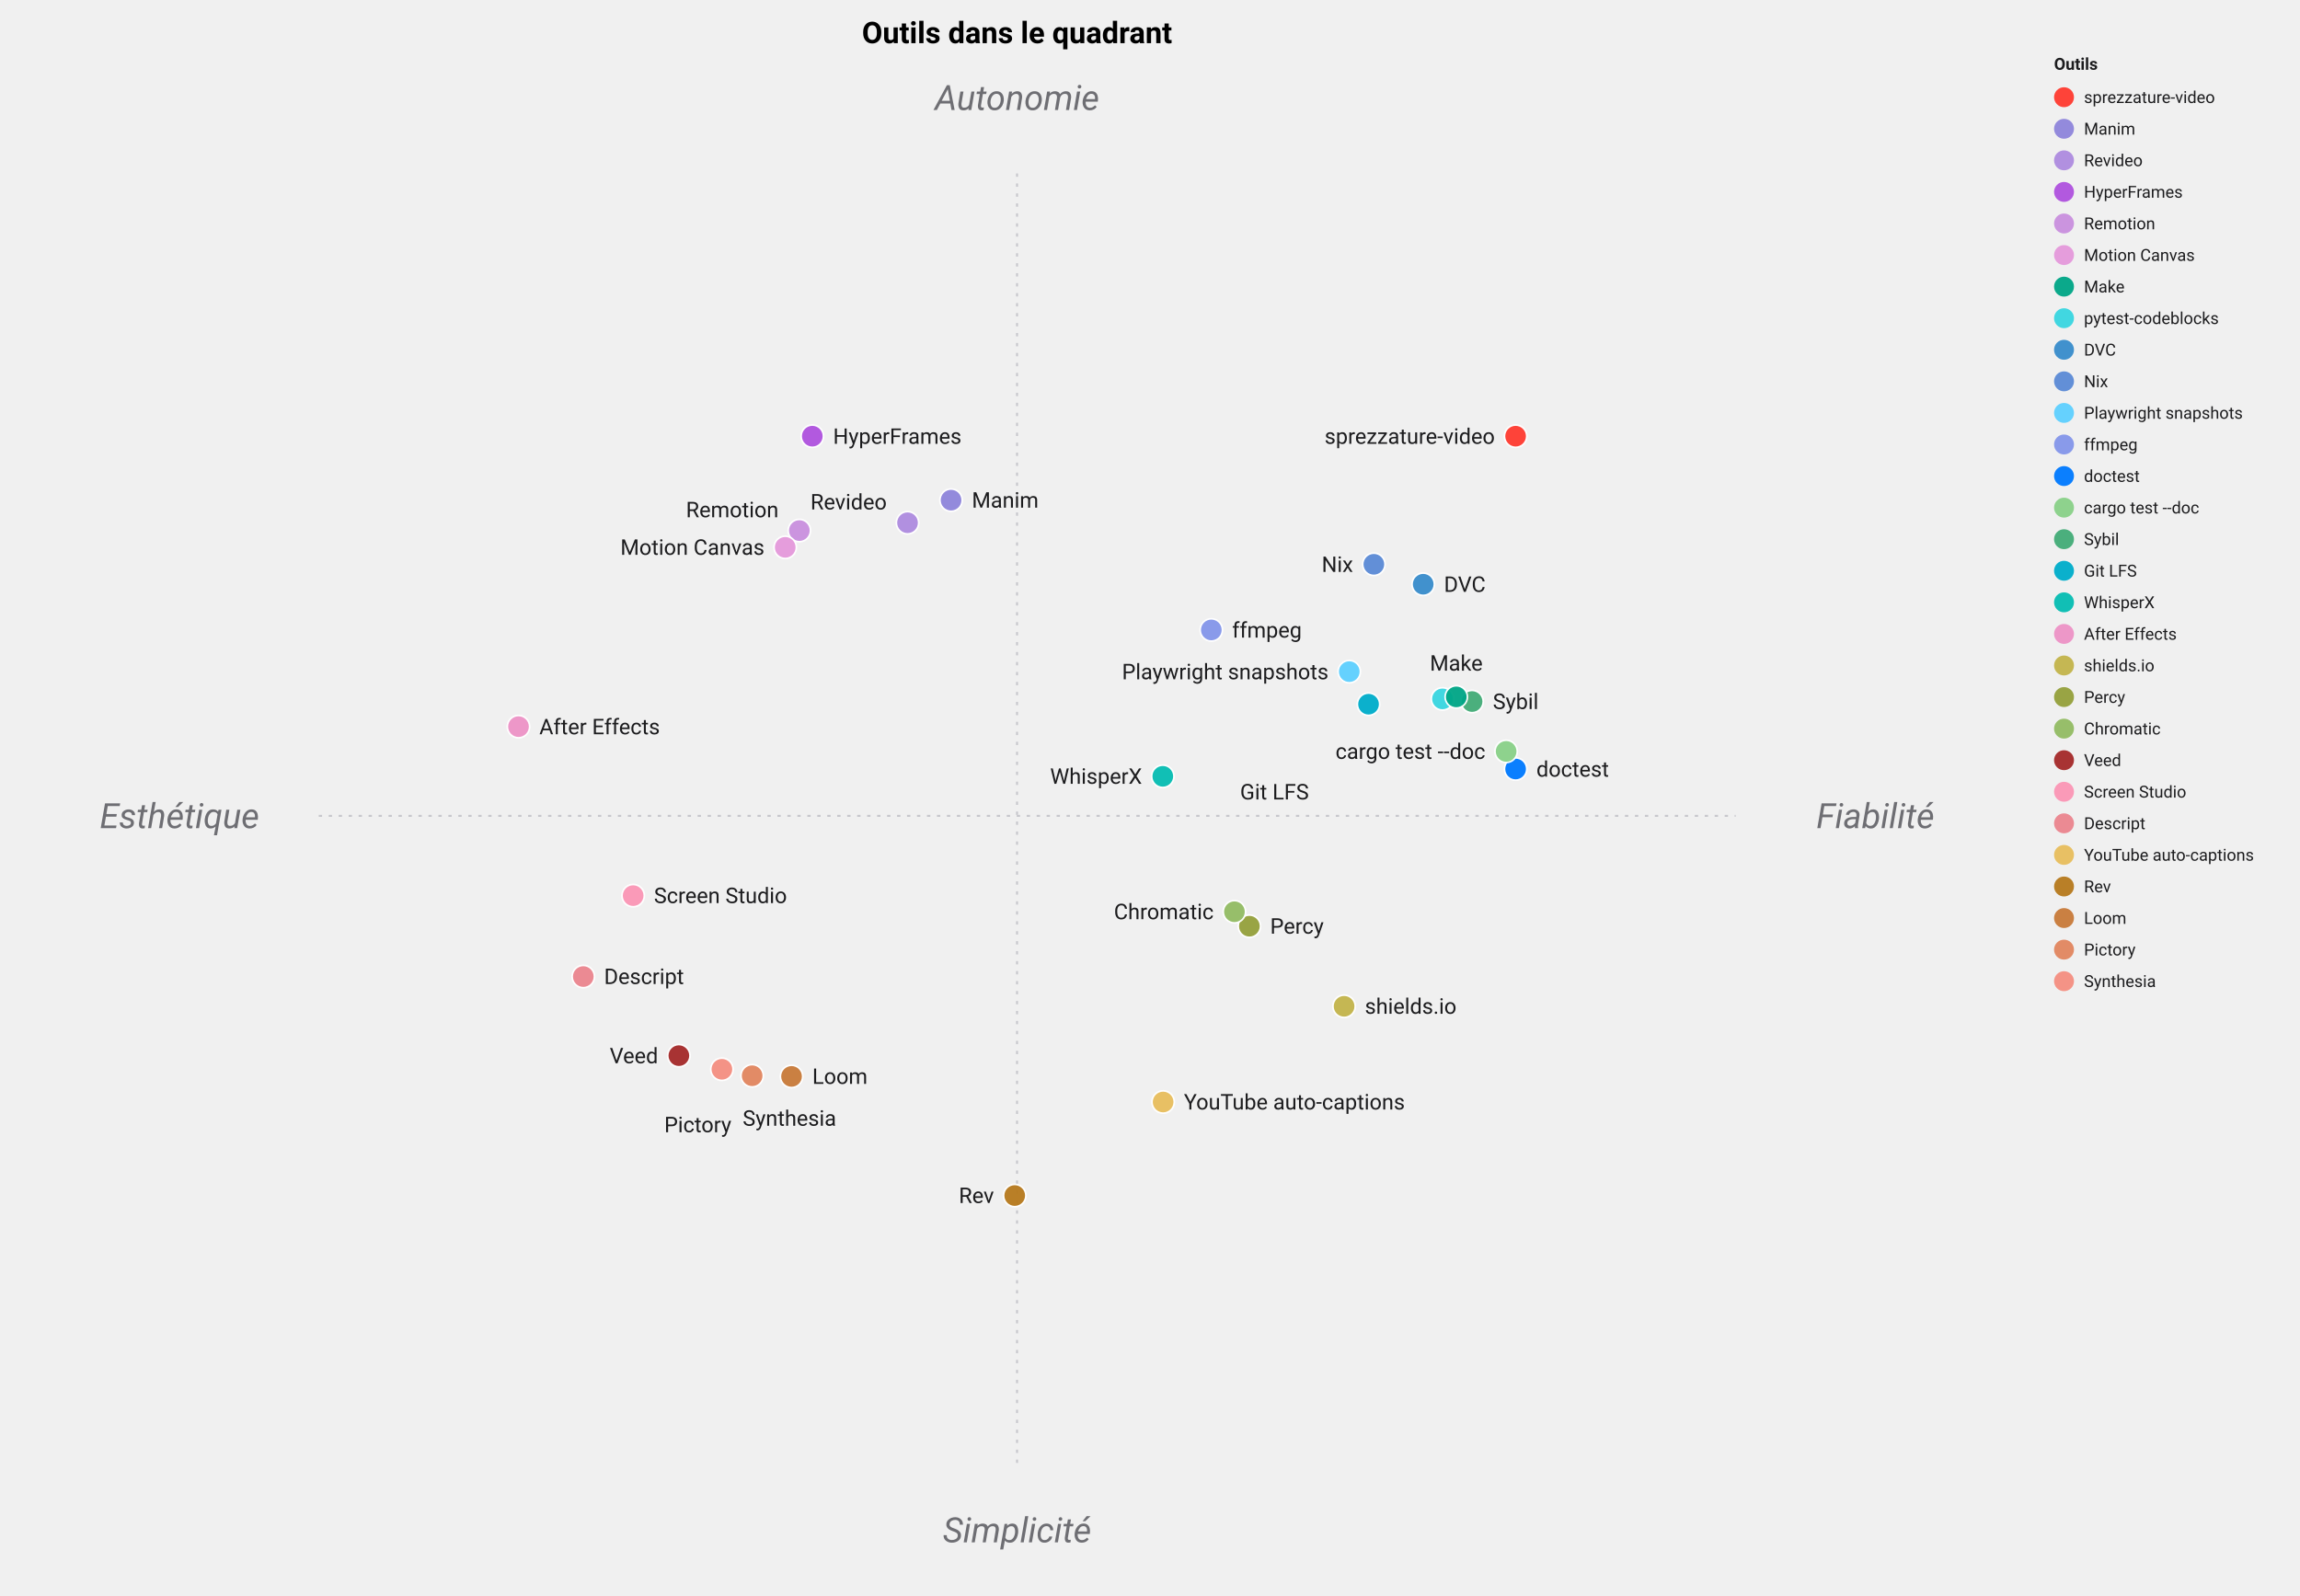
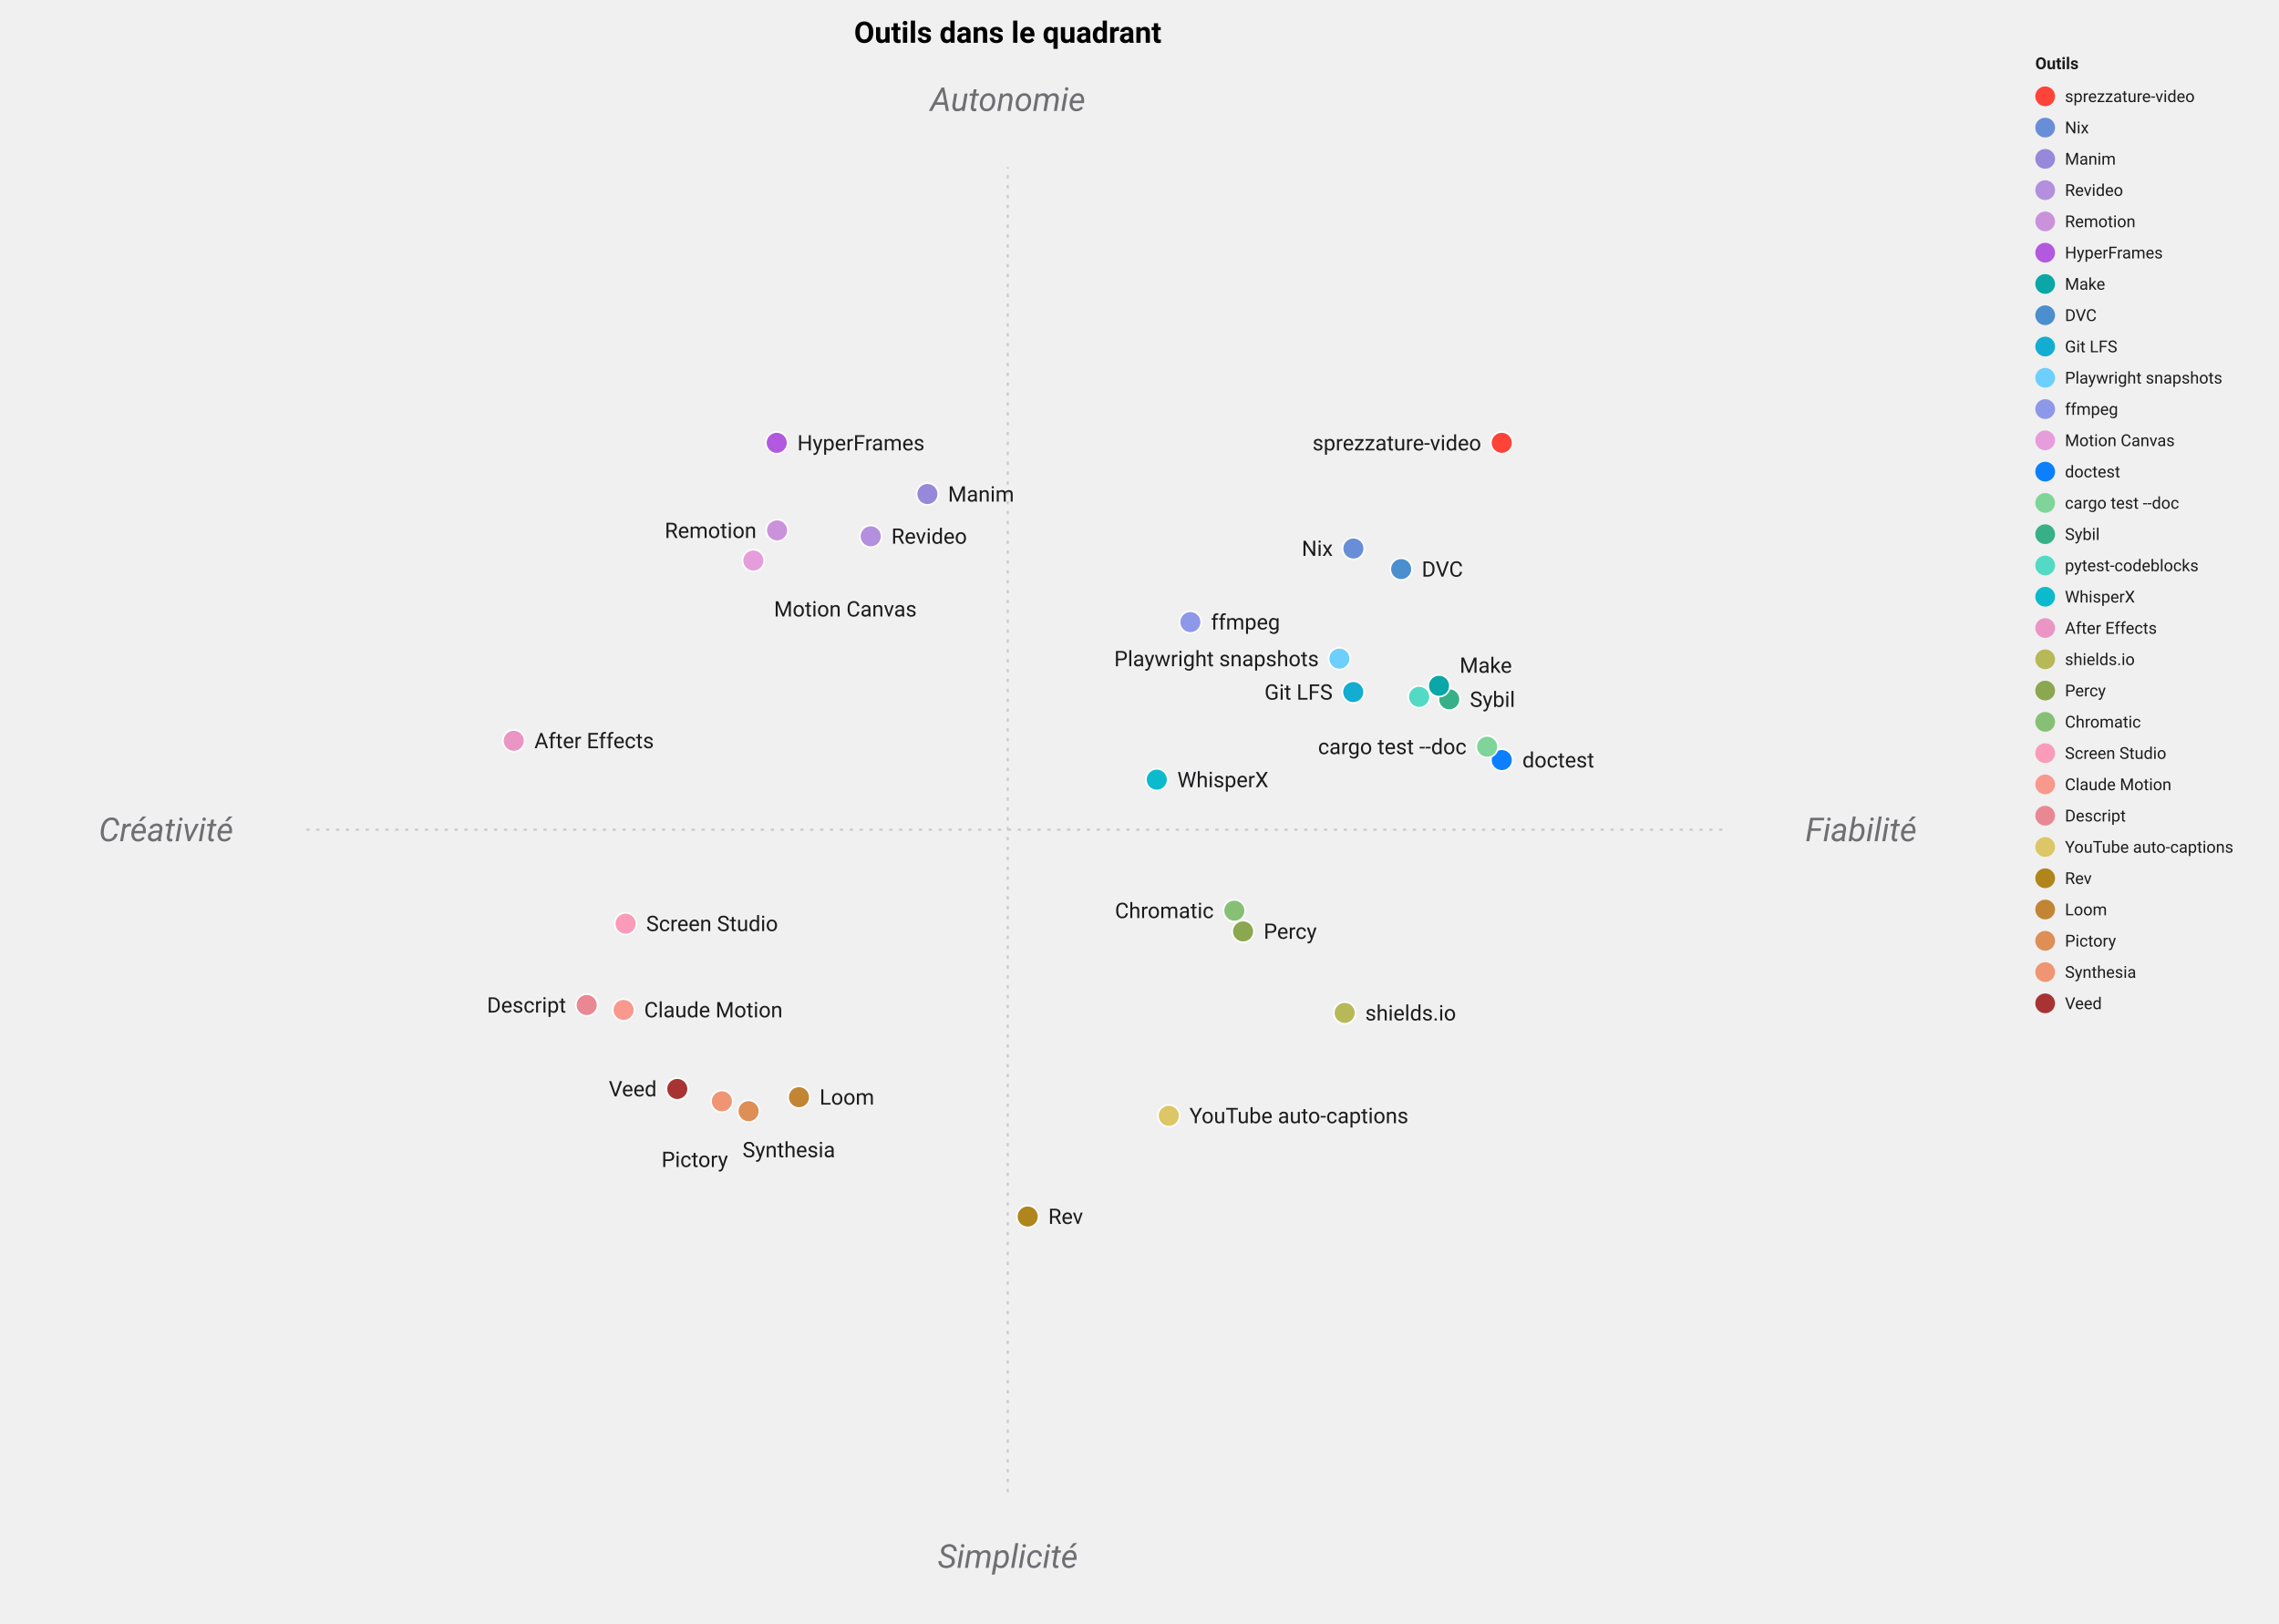
- <svg xmlns="http://www.w3.org/2000/svg" width="1384" height="960" viewBox="0 0 1384 960" role="img" aria-labelledby="sp-title sp-desc" font-family="Roboto, -apple-system, Helvetica, Arial, sans-serif">
+ <svg xmlns="http://www.w3.org/2000/svg" width="1384" height="986" viewBox="0 0 1384 986" role="img" aria-labelledby="sp-title sp-desc" font-family="Roboto, -apple-system, Helvetica, Arial, sans-serif">
  <style>.sp-dot{cursor:pointer}.sp-dot:hover circle,.sp-dot:focus circle{stroke-width:2.4}.sp-dot:hover,.sp-dot:focus{filter:brightness(1.08);outline:none}</style>
-   <line x1="191.8" y1="491.0" x2="1044.4" y2="491.0" stroke="#C7C7CC" stroke-width="1.2" stroke-dasharray="2,4" />
-   <line x1="612.0" y1="880.4" x2="612.0" y2="101.6" stroke="#C7C7CC" stroke-width="1.2" stroke-dasharray="2,4" />
-   <text data-pole="right" x="1164.0" y="498.4" font-size="21" font-style="italic" fill="#6E6E73" text-anchor="end">Fiabilité</text>
-   <text data-pole="left" x="60.0" y="498.4" font-size="21" font-style="italic" fill="#6E6E73" text-anchor="start">Esthétique</text>
-   <text data-pole="top" x="612.0" y="66.2" font-size="21" font-style="italic" fill="#6E6E73" text-anchor="middle">Autonomie</text>
-   <text data-pole="bottom" x="612.0" y="928.2" font-size="21" font-style="italic" fill="#6E6E73" text-anchor="middle">Simplicité</text>
+   <line x1="186.0" y1="504.0" x2="1049.6" y2="504.0" stroke="#C7C7CC" stroke-width="1.2" stroke-dasharray="2,4" />
+   <line x1="612.0" y1="906.4" x2="612.0" y2="101.6" stroke="#C7C7CC" stroke-width="1.2" stroke-dasharray="2,4" />
+   <text data-pole="right" x="1164.0" y="511.0" font-size="20" font-style="italic" fill="#6E6E73" text-anchor="end">Fiabilité</text>
+   <text data-pole="left" x="60.0" y="511.0" font-size="20" font-style="italic" fill="#6E6E73" text-anchor="start">Créativité</text>
+   <text data-pole="top" x="612.0" y="67.4" font-size="20" font-style="italic" fill="#6E6E73" text-anchor="middle">Autonomie</text>
+   <text data-pole="bottom" x="612.0" y="952.4" font-size="20" font-style="italic" fill="#6E6E73" text-anchor="middle">Simplicité</text>
  <g class="sp-dot" tabindex="0" role="img" aria-label="Outils: sprezzature-video Produit un film fini: 2 Étendue de l'animation: 1 Qualité visuelle du résultat: 2 Vérifie les revendications déclarées contre le code: 5 Attrape la dérive non déclarée: 5 Sous-titres fidèles au script: 5 Refabricable depuis un clone propre: 5 Déterminisme du résultat: 3 Local et hors ligne: 5 Gratuit ou ouvert: 5 Utilisable en intégration continue: 5 Tourne sans intervention humaine: 5 Installation légère: 3 Maturité et écosystème: 1">
-     <circle cx="912.0" cy="262.5" r="6.72" fill="#FF3B30" stroke="white" stroke-width="1" opacity="0.95" />
+     <circle cx="912.0" cy="269.0" r="6.60" fill="#FF3B30" stroke="white" stroke-width="1" opacity="0.95" />
  </g>
-   <text x="899.5" y="267.1" font-size="13" fill="#1C1C1E" text-anchor="end">sprezzature-video</text>
+   <text x="899.5" y="273.6" font-size="13" fill="#1C1C1E" text-anchor="end">sprezzature-video</text>
  <g class="sp-dot" tabindex="0" role="img" aria-label="Outils: Remotion Produit un film fini: 5 Étendue de l'animation: 5 Qualité visuelle du résultat: 5 Vérifie les revendications déclarées contre le code: 1 Attrape la dérive non déclarée: 1 Sous-titres fidèles au script: 2 Refabricable depuis un clone propre: 3 Déterminisme du résultat: 5 Local et hors ligne: 4 Gratuit ou ouvert: 2 Utilisable en intégration continue: 5 Tourne sans intervention humaine: 5 Installation légère: 2 Maturité et écosystème: 5">
-     <circle cx="481.0" cy="319.3" r="6.72" fill="#C990DE" stroke="white" stroke-width="1" opacity="0.95" />
+     <circle cx="471.9" cy="322.2" r="6.60" fill="#CA8EDB" stroke="white" stroke-width="1" opacity="0.95" />
  </g>
-   <text x="468.5" y="311.3" font-size="13" fill="#1C1C1E" text-anchor="end">Remotion</text>
+   <text x="459.4" y="326.8" font-size="13" fill="#1C1C1E" text-anchor="end">Remotion</text>
  <g class="sp-dot" tabindex="0" role="img" aria-label="Outils: Motion Canvas Produit un film fini: 5 Étendue de l'animation: 5 Qualité visuelle du résultat: 5 Vérifie les revendications déclarées contre le code: 1 Attrape la dérive non déclarée: 1 Sous-titres fidèles au script: 1 Refabricable depuis un clone propre: 3 Déterminisme du résultat: 4 Local et hors ligne: 5 Gratuit ou ouvert: 5 Utilisable en intégration continue: 3 Tourne sans intervention humaine: 3 Installation légère: 3 Maturité et écosystème: 3">
-     <circle cx="472.5" cy="329.4" r="6.72" fill="#E599DB" stroke="white" stroke-width="1" opacity="0.95" />
+     <circle cx="457.5" cy="340.5" r="6.60" fill="#E699DB" stroke="white" stroke-width="1" opacity="0.95" />
  </g>
-   <text x="460.0" y="333.9" font-size="13" fill="#1C1C1E" text-anchor="end">Motion Canvas</text>
+   <text x="470.0" y="374.5" font-size="13" fill="#1C1C1E" text-anchor="start">Motion Canvas</text>
  <g class="sp-dot" tabindex="0" role="img" aria-label="Outils: Revideo Produit un film fini: 5 Étendue de l'animation: 4 Qualité visuelle du résultat: 4 Vérifie les revendications déclarées contre le code: 1 Attrape la dérive non déclarée: 1 Sous-titres fidèles au script: 2 Refabricable depuis un clone propre: 3 Déterminisme du résultat: 4 Local et hors ligne: 5 Gratuit ou ouvert: 5 Utilisable en intégration continue: 4 Tourne sans intervention humaine: 5 Installation légère: 3 Maturité et écosystème: 2">
-     <circle cx="546.1" cy="314.6" r="6.72" fill="#AE8CE0" stroke="white" stroke-width="1" opacity="0.95" />
+     <circle cx="528.8" cy="325.8" r="6.60" fill="#B08ADD" stroke="white" stroke-width="1" opacity="0.95" />
  </g>
-   <text x="533.6" y="306.6" font-size="13" fill="#1C1C1E" text-anchor="end">Revideo</text>
+   <text x="541.3" y="330.3" font-size="13" fill="#1C1C1E" text-anchor="start">Revideo</text>
  <g class="sp-dot" tabindex="0" role="img" aria-label="Outils: HyperFrames Produit un film fini: 5 Étendue de l'animation: 5 Qualité visuelle du résultat: 5 Vérifie les revendications déclarées contre le code: 1 Attrape la dérive non déclarée: 1 Sous-titres fidèles au script: 3 Refabricable depuis un clone propre: 4 Déterminisme du résultat: 5 Local et hors ligne: 4 Gratuit ou ouvert: 5 Utilisable en intégration continue: 4 Tourne sans intervention humaine: 5 Installation légère: 2 Maturité et écosystème: 3">
-     <circle cx="488.8" cy="262.5" r="6.72" fill="#AF52DE" stroke="white" stroke-width="1" opacity="0.95" />
+     <circle cx="471.7" cy="269.0" r="6.60" fill="#AF52DE" stroke="white" stroke-width="1" opacity="0.95" />
  </g>
-   <text x="501.3" y="267.1" font-size="13" fill="#1C1C1E" text-anchor="start">HyperFrames</text>
+   <text x="484.2" y="273.6" font-size="13" fill="#1C1C1E" text-anchor="start">HyperFrames</text>
  <g class="sp-dot" tabindex="0" role="img" aria-label="Outils: Manim Produit un film fini: 5 Étendue de l'animation: 4 Qualité visuelle du résultat: 4 Vérifie les revendications déclarées contre le code: 1 Attrape la dérive non déclarée: 1 Sous-titres fidèles au script: 1 Refabricable depuis un clone propre: 3 Déterminisme du résultat: 5 Local et hors ligne: 5 Gratuit ou ouvert: 5 Utilisable en intégration continue: 4 Tourne sans intervention humaine: 5 Installation légère: 2 Maturité et écosystème: 5">
-     <circle cx="572.3" cy="301.0" r="6.72" fill="#8F85DB" stroke="white" stroke-width="1" opacity="0.95" />
+     <circle cx="563.2" cy="300.1" r="6.60" fill="#9383D9" stroke="white" stroke-width="1" opacity="0.95" />
  </g>
-   <text x="584.8" y="305.5" font-size="13" fill="#1C1C1E" text-anchor="start">Manim</text>
+   <text x="575.7" y="304.7" font-size="13" fill="#1C1C1E" text-anchor="start">Manim</text>
+   <g class="sp-dot" tabindex="0" role="img" aria-label="Outils: Claude Motion Produit un film fini: 5 Étendue de l'animation: 4 Qualité visuelle du résultat: 4 Vérifie les revendications déclarées contre le code: 1 Attrape la dérive non déclarée: 1 Sous-titres fidèles au script: 2 Refabricable depuis un clone propre: 1 Déterminisme du résultat: 3 Local et hors ligne: 1 Gratuit ou ouvert: 1 Utilisable en intégration continue: 1 Tourne sans intervention humaine: 2 Installation légère: 5 Maturité et écosystème: 2">
+     <circle cx="378.7" cy="613.5" r="6.60" fill="#FA9588" stroke="white" stroke-width="1" opacity="0.95" />
+   </g>
+   <text x="391.2" y="618.0" font-size="13" fill="#1C1C1E" text-anchor="start">Claude Motion</text>
  <g class="sp-dot" tabindex="0" role="img" aria-label="Outils: After Effects Produit un film fini: 5 Étendue de l'animation: 5 Qualité visuelle du résultat: 5 Vérifie les revendications déclarées contre le code: 1 Attrape la dérive non déclarée: 1 Sous-titres fidèles au script: 2 Refabricable depuis un clone propre: 2 Déterminisme du résultat: 4 Local et hors ligne: 4 Gratuit ou ouvert: 1 Utilisable en intégration continue: 1 Tourne sans intervention humaine: 1 Installation légère: 1 Maturité et écosystème: 5">
-     <circle cx="312.0" cy="437.3" r="6.72" fill="#ED93C6" stroke="white" stroke-width="1" opacity="0.95" />
+     <circle cx="312.0" cy="450.0" r="6.60" fill="#EB91C3" stroke="white" stroke-width="1" opacity="0.95" />
  </g>
-   <text x="324.5" y="441.9" font-size="13" fill="#1C1C1E" text-anchor="start">After Effects</text>
+   <text x="324.5" y="454.5" font-size="13" fill="#1C1C1E" text-anchor="start">After Effects</text>
  <g class="sp-dot" tabindex="0" role="img" aria-label="Outils: ffmpeg Produit un film fini: 4 Étendue de l'animation: 2 Qualité visuelle du résultat: 2 Vérifie les revendications déclarées contre le code: 1 Attrape la dérive non déclarée: 1 Sous-titres fidèles au script: 1 Refabricable depuis un clone propre: 3 Déterminisme du résultat: 5 Local et hors ligne: 5 Gratuit ou ouvert: 5 Utilisable en intégration continue: 5 Tourne sans intervention humaine: 5 Installation légère: 4 Maturité et écosystème: 5">
-     <circle cx="728.9" cy="379.1" r="6.72" fill="#8496EA" stroke="white" stroke-width="1" opacity="0.95" />
+     <circle cx="722.9" cy="377.9" r="6.60" fill="#8994E9" stroke="white" stroke-width="1" opacity="0.95" />
  </g>
-   <text x="741.4" y="383.7" font-size="13" fill="#1C1C1E" text-anchor="start">ffmpeg</text>
+   <text x="735.4" y="382.4" font-size="13" fill="#1C1C1E" text-anchor="start">ffmpeg</text>
  <g class="sp-dot" tabindex="0" role="img" aria-label="Outils: Descript Produit un film fini: 5 Étendue de l'animation: 3 Qualité visuelle du résultat: 4 Vérifie les revendications déclarées contre le code: 1 Attrape la dérive non déclarée: 1 Sous-titres fidèles au script: 3 Refabricable depuis un clone propre: 1 Déterminisme du résultat: 2 Local et hors ligne: 1 Gratuit ou ouvert: 1 Utilisable en intégration continue: 1 Tourne sans intervention humaine: 2 Installation légère: 2 Maturité et écosystème: 4">
-     <circle cx="351.0" cy="587.7" r="6.72" fill="#EB858F" stroke="white" stroke-width="1" opacity="0.95" />
+     <circle cx="356.3" cy="610.5" r="6.60" fill="#E9838E" stroke="white" stroke-width="1" opacity="0.95" />
  </g>
-   <text x="363.5" y="592.2" font-size="13" fill="#1C1C1E" text-anchor="start">Descript</text>
+   <text x="343.8" y="615.1" font-size="13" fill="#1C1C1E" text-anchor="end">Descript</text>
  <g class="sp-dot" tabindex="0" role="img" aria-label="Outils: Screen Studio Produit un film fini: 5 Étendue de l'animation: 2 Qualité visuelle du résultat: 5 Vérifie les revendications déclarées contre le code: 1 Attrape la dérive non déclarée: 1 Sous-titres fidèles au script: 2 Refabricable depuis un clone propre: 1 Déterminisme du résultat: 3 Local et hors ligne: 4 Gratuit ou ouvert: 1 Utilisable en intégration continue: 1 Tourne sans intervention humaine: 1 Installation légère: 3 Maturité et écosystème: 3">
-     <circle cx="381.0" cy="539.0" r="6.72" fill="#FB96B6" stroke="white" stroke-width="1" opacity="0.95" />
+     <circle cx="379.9" cy="561.1" r="6.60" fill="#FB97B7" stroke="white" stroke-width="1" opacity="0.95" />
  </g>
-   <text x="393.5" y="543.5" font-size="13" fill="#1C1C1E" text-anchor="start">Screen Studio</text>
+   <text x="392.4" y="565.6" font-size="13" fill="#1C1C1E" text-anchor="start">Screen Studio</text>
  <g class="sp-dot" tabindex="0" role="img" aria-label="Outils: Loom Produit un film fini: 5 Étendue de l'animation: 1 Qualité visuelle du résultat: 3 Vérifie les revendications déclarées contre le code: 1 Attrape la dérive non déclarée: 1 Sous-titres fidèles au script: 2 Refabricable depuis un clone propre: 1 Déterminisme du résultat: 3 Local et hors ligne: 1 Gratuit ou ouvert: 2 Utilisable en intégration continue: 1 Tourne sans intervention humaine: 1 Installation légère: 4 Maturité et écosystème: 5">
-     <circle cx="476.3" cy="647.8" r="6.72" fill="#C87B3A" stroke="white" stroke-width="1" opacity="0.95" />
+     <circle cx="485.2" cy="666.5" r="6.60" fill="#C0802B" stroke="white" stroke-width="1" opacity="0.95" />
  </g>
-   <text x="488.8" y="652.3" font-size="13" fill="#1C1C1E" text-anchor="start">Loom</text>
+   <text x="497.7" y="671.0" font-size="13" fill="#1C1C1E" text-anchor="start">Loom</text>
  <g class="sp-dot" tabindex="0" role="img" aria-label="Outils: Veed Produit un film fini: 5 Étendue de l'animation: 3 Qualité visuelle du résultat: 4 Vérifie les revendications déclarées contre le code: 1 Attrape la dérive non déclarée: 1 Sous-titres fidèles au script: 3 Refabricable depuis un clone propre: 1 Déterminisme du résultat: 2 Local et hors ligne: 1 Gratuit ou ouvert: 2 Utilisable en intégration continue: 1 Tourne sans intervention humaine: 2 Installation légère: 5 Maturité et écosystème: 4">
-     <circle cx="408.5" cy="635.3" r="6.72" fill="#A52A2A" stroke="white" stroke-width="1" opacity="0.95" />
+     <circle cx="411.3" cy="661.5" r="6.60" fill="#A52A2A" stroke="white" stroke-width="1" opacity="0.95" />
  </g>
-   <text x="396.0" y="639.9" font-size="13" fill="#1C1C1E" text-anchor="end">Veed</text>
+   <text x="398.8" y="666.0" font-size="13" fill="#1C1C1E" text-anchor="end">Veed</text>
  <g class="sp-dot" tabindex="0" role="img" aria-label="Outils: Pictory Produit un film fini: 5 Étendue de l'animation: 2 Qualité visuelle du résultat: 3 Vérifie les revendications déclarées contre le code: 1 Attrape la dérive non déclarée: 1 Sous-titres fidèles au script: 3 Refabricable depuis un clone propre: 1 Déterminisme du résultat: 2 Local et hors ligne: 1 Gratuit ou ouvert: 1 Utilisable en intégration continue: 1 Tourne sans intervention humaine: 3 Installation légère: 5 Maturité et écosystème: 3">
-     <circle cx="452.6" cy="647.4" r="6.72" fill="#E28660" stroke="white" stroke-width="1" opacity="0.95" />
+     <circle cx="454.6" cy="675.0" r="6.60" fill="#DC8A4F" stroke="white" stroke-width="1" opacity="0.95" />
  </g>
-   <text x="440.1" y="681.4" font-size="13" fill="#1C1C1E" text-anchor="end">Pictory</text>
+   <text x="442.1" y="708.9" font-size="13" fill="#1C1C1E" text-anchor="end">Pictory</text>
  <g class="sp-dot" tabindex="0" role="img" aria-label="Outils: Synthesia Produit un film fini: 5 Étendue de l'animation: 2 Qualité visuelle du résultat: 4 Vérifie les revendications déclarées contre le code: 1 Attrape la dérive non déclarée: 1 Sous-titres fidèles au script: 4 Refabricable depuis un clone propre: 1 Déterminisme du résultat: 2 Local et hors ligne: 1 Gratuit ou ouvert: 1 Utilisable en intégration continue: 2 Tourne sans intervention humaine: 3 Installation légère: 5 Maturité et écosystème: 4">
-     <circle cx="434.4" cy="643.5" r="6.72" fill="#F48F81" stroke="white" stroke-width="1" opacity="0.95" />
+     <circle cx="438.4" cy="669.0" r="6.60" fill="#F0916D" stroke="white" stroke-width="1" opacity="0.95" />
  </g>
-   <text x="446.9" y="677.5" font-size="13" fill="#1C1C1E" text-anchor="start">Synthesia</text>
+   <text x="450.9" y="703.0" font-size="13" fill="#1C1C1E" text-anchor="start">Synthesia</text>
  <g class="sp-dot" tabindex="0" role="img" aria-label="Outils: doctest Produit un film fini: 1 Étendue de l'animation: 1 Qualité visuelle du résultat: 1 Vérifie les revendications déclarées contre le code: 5 Attrape la dérive non déclarée: 1 Sous-titres fidèles au script: 1 Refabricable depuis un clone propre: 2 Déterminisme du résultat: 5 Local et hors ligne: 5 Gratuit ou ouvert: 5 Utilisable en intégration continue: 5 Tourne sans intervention humaine: 5 Installation légère: 5 Maturité et écosystème: 5">
-     <circle cx="912.0" cy="462.8" r="6.72" fill="#007AFF" stroke="white" stroke-width="1" opacity="0.95" />
+     <circle cx="912.0" cy="461.7" r="6.60" fill="#007AFF" stroke="white" stroke-width="1" opacity="0.95" />
  </g>
-   <text x="924.5" y="467.4" font-size="13" fill="#1C1C1E" text-anchor="start">doctest</text>
+   <text x="924.5" y="466.2" font-size="13" fill="#1C1C1E" text-anchor="start">doctest</text>
  <g class="sp-dot" tabindex="0" role="img" aria-label="Outils: Sybil Produit un film fini: 1 Étendue de l'animation: 1 Qualité visuelle du résultat: 1 Vérifie les revendications déclarées contre le code: 5 Attrape la dérive non déclarée: 1 Sous-titres fidèles au script: 1 Refabricable depuis un clone propre: 2 Déterminisme du résultat: 5 Local et hors ligne: 5 Gratuit ou ouvert: 5 Utilisable en intégration continue: 5 Tourne sans intervention humaine: 5 Installation légère: 4 Maturité et écosystème: 3">
-     <circle cx="885.8" cy="422.2" r="6.72" fill="#43AC78" stroke="white" stroke-width="1" opacity="0.95" />
+     <circle cx="880.1" cy="424.8" r="6.60" fill="#2EAD83" stroke="white" stroke-width="1" opacity="0.95" />
  </g>
-   <text x="898.3" y="426.7" font-size="13" fill="#1C1C1E" text-anchor="start">Sybil</text>
+   <text x="892.6" y="429.4" font-size="13" fill="#1C1C1E" text-anchor="start">Sybil</text>
  <g class="sp-dot" tabindex="0" role="img" aria-label="Outils: pytest-codeblocks Produit un film fini: 1 Étendue de l'animation: 1 Qualité visuelle du résultat: 1 Vérifie les revendications déclarées contre le code: 4 Attrape la dérive non déclarée: 1 Sous-titres fidèles au script: 1 Refabricable depuis un clone propre: 2 Déterminisme du résultat: 5 Local et hors ligne: 5 Gratuit ou ouvert: 5 Utilisable en intégration continue: 5 Tourne sans intervention humaine: 5 Installation légère: 4 Maturité et écosystème: 3">
-     <circle cx="868.0" cy="420.6" r="6.72" fill="#39D6E1" stroke="white" stroke-width="1" opacity="0.95" />
+     <circle cx="861.8" cy="423.3" r="6.60" fill="#4BD9C2" stroke="white" stroke-width="1" opacity="0.95" />
  </g>
  <g class="sp-dot" tabindex="0" role="img" aria-label="Outils: cargo test --doc Produit un film fini: 1 Étendue de l'animation: 1 Qualité visuelle du résultat: 1 Vérifie les revendications déclarées contre le code: 5 Attrape la dérive non déclarée: 1 Sous-titres fidèles au script: 1 Refabricable depuis un clone propre: 2 Déterminisme du résultat: 5 Local et hors ligne: 5 Gratuit ou ouvert: 5 Utilisable en intégration continue: 5 Tourne sans intervention humaine: 5 Installation légère: 5 Maturité et écosystème: 4">
-     <circle cx="906.3" cy="452.2" r="6.72" fill="#89D188" stroke="white" stroke-width="1" opacity="0.95" />
+     <circle cx="903.1" cy="453.6" r="6.60" fill="#7AD495" stroke="white" stroke-width="1" opacity="0.95" />
  </g>
-   <text x="893.8" y="456.7" font-size="13" fill="#1C1C1E" text-anchor="end">cargo test --doc</text>
+   <text x="890.6" y="458.1" font-size="13" fill="#1C1C1E" text-anchor="end">cargo test --doc</text>
  <g class="sp-dot" tabindex="0" role="img" aria-label="Outils: Playwright snapshots Produit un film fini: 1 Étendue de l'animation: 1 Qualité visuelle du résultat: 1 Vérifie les revendications déclarées contre le code: 2 Attrape la dérive non déclarée: 2 Sous-titres fidèles au script: 1 Refabricable depuis un clone propre: 3 Déterminisme du résultat: 4 Local et hors ligne: 5 Gratuit ou ouvert: 5 Utilisable en intégration continue: 5 Tourne sans intervention humaine: 4 Installation légère: 2 Maturité et écosystème: 5">
-     <circle cx="811.9" cy="404.2" r="6.72" fill="#5ED0FF" stroke="white" stroke-width="1" opacity="0.95" />
+     <circle cx="813.4" cy="400.1" r="6.60" fill="#67CEFF" stroke="white" stroke-width="1" opacity="0.95" />
  </g>
-   <text x="799.4" y="408.8" font-size="13" fill="#1C1C1E" text-anchor="end">Playwright snapshots</text>
+   <text x="800.9" y="404.7" font-size="13" fill="#1C1C1E" text-anchor="end">Playwright snapshots</text>
  <g class="sp-dot" tabindex="0" role="img" aria-label="Outils: Percy Produit un film fini: 1 Étendue de l'animation: 1 Qualité visuelle du résultat: 1 Vérifie les revendications déclarées contre le code: 2 Attrape la dérive non déclarée: 2 Sous-titres fidèles au script: 1 Refabricable depuis un clone propre: 2 Déterminisme du résultat: 4 Local et hors ligne: 1 Gratuit ou ouvert: 2 Utilisable en intégration continue: 5 Tourne sans intervention humaine: 3 Installation légère: 4 Maturité et écosystème: 4">
-     <circle cx="751.8" cy="557.4" r="6.72" fill="#95A13C" stroke="white" stroke-width="1" opacity="0.95" />
+     <circle cx="754.9" cy="565.8" r="6.60" fill="#86A447" stroke="white" stroke-width="1" opacity="0.95" />
  </g>
-   <text x="764.3" y="561.9" font-size="13" fill="#1C1C1E" text-anchor="start">Percy</text>
+   <text x="767.4" y="570.3" font-size="13" fill="#1C1C1E" text-anchor="start">Percy</text>
  <g class="sp-dot" tabindex="0" role="img" aria-label="Outils: Chromatic Produit un film fini: 1 Étendue de l'animation: 1 Qualité visuelle du résultat: 1 Vérifie les revendications déclarées contre le code: 2 Attrape la dérive non déclarée: 2 Sous-titres fidèles au script: 1 Refabricable depuis un clone propre: 2 Déterminisme du résultat: 4 Local et hors ligne: 1 Gratuit ou ouvert: 2 Utilisable en intégration continue: 5 Tourne sans intervention humaine: 3 Installation légère: 3 Maturité et écosystème: 5">
-     <circle cx="742.8" cy="548.7" r="6.72" fill="#93BC64" stroke="white" stroke-width="1" opacity="0.95" />
+     <circle cx="749.6" cy="553.2" r="6.60" fill="#82BE6F" stroke="white" stroke-width="1" opacity="0.95" />
  </g>
-   <text x="730.3" y="553.2" font-size="13" fill="#1C1C1E" text-anchor="end">Chromatic</text>
+   <text x="737.1" y="557.7" font-size="13" fill="#1C1C1E" text-anchor="end">Chromatic</text>
  <g class="sp-dot" tabindex="0" role="img" aria-label="Outils: shields.io Produit un film fini: 1 Étendue de l'animation: 1 Qualité visuelle du résultat: 1 Vérifie les revendications déclarées contre le code: 4 Attrape la dérive non déclarée: 1 Sous-titres fidèles au script: 1 Refabricable depuis un clone propre: 2 Déterminisme du résultat: 2 Local et hors ligne: 2 Gratuit ou ouvert: 5 Utilisable en intégration continue: 2 Tourne sans intervention humaine: 5 Installation légère: 5 Maturité et écosystème: 5">
-     <circle cx="808.8" cy="605.6" r="6.72" fill="#C3B44C" stroke="white" stroke-width="1" opacity="0.95" />
+     <circle cx="816.6" cy="615.3" r="6.60" fill="#B4B751" stroke="white" stroke-width="1" opacity="0.95" />
  </g>
-   <text x="821.3" y="610.1" font-size="13" fill="#1C1C1E" text-anchor="start">shields.io</text>
+   <text x="829.1" y="619.9" font-size="13" fill="#1C1C1E" text-anchor="start">shields.io</text>
  <g class="sp-dot" tabindex="0" role="img" aria-label="Outils: DVC Produit un film fini: 1 Étendue de l'animation: 1 Qualité visuelle du résultat: 1 Vérifie les revendications déclarées contre le code: 1 Attrape la dérive non déclarée: 4 Sous-titres fidèles au script: 1 Refabricable depuis un clone propre: 5 Déterminisme du résultat: 5 Local et hors ligne: 4 Gratuit ou ouvert: 5 Utilisable en intégration continue: 4 Tourne sans intervention humaine: 5 Installation légère: 3 Maturité et écosystème: 4">
-     <circle cx="856.4" cy="351.6" r="6.72" fill="#398DCC" stroke="white" stroke-width="1" opacity="0.95" />
+     <circle cx="850.9" cy="345.7" r="6.60" fill="#438BCE" stroke="white" stroke-width="1" opacity="0.95" />
  </g>
-   <text x="868.9" y="356.2" font-size="13" fill="#1C1C1E" text-anchor="start">DVC</text>
+   <text x="863.4" y="350.3" font-size="13" fill="#1C1C1E" text-anchor="start">DVC</text>
  <g class="sp-dot" tabindex="0" role="img" aria-label="Outils: Git LFS Produit un film fini: 1 Étendue de l'animation: 1 Qualité visuelle du résultat: 1 Vérifie les revendications déclarées contre le code: 1 Attrape la dérive non déclarée: 1 Sous-titres fidèles au script: 1 Refabricable depuis un clone propre: 4 Déterminisme du résultat: 5 Local et hors ligne: 4 Gratuit ou ouvert: 5 Utilisable en intégration continue: 4 Tourne sans intervention humaine: 5 Installation légère: 4 Maturité et écosystème: 5">
-     <circle cx="823.5" cy="423.8" r="6.72" fill="#00ADCB" stroke="white" stroke-width="1" opacity="0.95" />
+     <circle cx="821.8" cy="420.4" r="6.60" fill="#07AAD0" stroke="white" stroke-width="1" opacity="0.95" />
  </g>
-   <text x="787.6" y="481.1" font-size="13" fill="#1C1C1E" text-anchor="end">Git LFS</text>
+   <text x="809.3" y="425.0" font-size="13" fill="#1C1C1E" text-anchor="end">Git LFS</text>
  <g class="sp-dot" tabindex="0" role="img" aria-label="Outils: Make Produit un film fini: 2 Étendue de l'animation: 1 Qualité visuelle du résultat: 1 Vérifie les revendications déclarées contre le code: 2 Attrape la dérive non déclarée: 3 Sous-titres fidèles au script: 1 Refabricable depuis un clone propre: 4 Déterminisme du résultat: 4 Local et hors ligne: 5 Gratuit ou ouvert: 5 Utilisable en intégration continue: 5 Tourne sans intervention humaine: 5 Installation légère: 5 Maturité et écosystème: 5">
-     <circle cx="876.3" cy="419.4" r="6.72" fill="#00A686" stroke="white" stroke-width="1" opacity="0.95" />
+     <circle cx="873.9" cy="416.6" r="6.60" fill="#00A4A3" stroke="white" stroke-width="1" opacity="0.95" />
  </g>
-   <text x="876.3" y="403.6" font-size="13" fill="#1C1C1E" text-anchor="middle">Make</text>
+   <text x="886.4" y="408.7" font-size="13" fill="#1C1C1E" text-anchor="start">Make</text>
  <g class="sp-dot" tabindex="0" role="img" aria-label="Outils: Nix Produit un film fini: 1 Étendue de l'animation: 1 Qualité visuelle du résultat: 1 Vérifie les revendications déclarées contre le code: 1 Attrape la dérive non déclarée: 3 Sous-titres fidèles au script: 1 Refabricable depuis un clone propre: 5 Déterminisme du résultat: 5 Local et hors ligne: 4 Gratuit ou ouvert: 5 Utilisable en intégration continue: 4 Tourne sans intervention humaine: 5 Installation légère: 2 Maturité et écosystème: 4">
-     <circle cx="826.7" cy="339.6" r="6.72" fill="#5B8BD6" stroke="white" stroke-width="1" opacity="0.95" />
+     <circle cx="821.9" cy="333.2" r="6.60" fill="#6289D7" stroke="white" stroke-width="1" opacity="0.95" />
  </g>
-   <text x="814.2" y="344.2" font-size="13" fill="#1C1C1E" text-anchor="end">Nix</text>
+   <text x="809.4" y="337.7" font-size="13" fill="#1C1C1E" text-anchor="end">Nix</text>
  <g class="sp-dot" tabindex="0" role="img" aria-label="Outils: WhisperX Produit un film fini: 1 Étendue de l'animation: 1 Qualité visuelle du résultat: 1 Vérifie les revendications déclarées contre le code: 1 Attrape la dérive non déclarée: 1 Sous-titres fidèles au script: 4 Refabricable depuis un clone propre: 2 Déterminisme du résultat: 3 Local et hors ligne: 5 Gratuit ou ouvert: 5 Utilisable en intégration continue: 3 Tourne sans intervention humaine: 5 Installation légère: 2 Maturité et écosystème: 4">
-     <circle cx="699.7" cy="467.2" r="6.72" fill="#06BDB2" stroke="white" stroke-width="1" opacity="0.95" />
+     <circle cx="702.5" cy="473.6" r="6.60" fill="#00B8CC" stroke="white" stroke-width="1" opacity="0.95" />
  </g>
-   <text x="687.2" y="471.7" font-size="13" fill="#1C1C1E" text-anchor="end">WhisperX</text>
+   <text x="715.0" y="478.2" font-size="13" fill="#1C1C1E" text-anchor="start">WhisperX</text>
  <g class="sp-dot" tabindex="0" role="img" aria-label="Outils: Rev Produit un film fini: 1 Étendue de l'animation: 1 Qualité visuelle du résultat: 1 Vérifie les revendications déclarées contre le code: 1 Attrape la dérive non déclarée: 1 Sous-titres fidèles au script: 3 Refabricable depuis un clone propre: 1 Déterminisme du résultat: 2 Local et hors ligne: 1 Gratuit ou ouvert: 1 Utilisable en intégration continue: 2 Tourne sans intervention humaine: 2 Installation légère: 5 Maturité et écosystème: 5">
-     <circle cx="610.6" cy="719.5" r="6.72" fill="#B77A1D" stroke="white" stroke-width="1" opacity="0.95" />
+     <circle cx="624.1" cy="739.0" r="6.60" fill="#AD8011" stroke="white" stroke-width="1" opacity="0.95" />
  </g>
-   <text x="598.1" y="724.0" font-size="13" fill="#1C1C1E" text-anchor="end">Rev</text>
+   <text x="636.6" y="743.5" font-size="13" fill="#1C1C1E" text-anchor="start">Rev</text>
  <g class="sp-dot" tabindex="0" role="img" aria-label="Outils: YouTube auto-captions Produit un film fini: 1 Étendue de l'animation: 1 Qualité visuelle du résultat: 1 Vérifie les revendications déclarées contre le code: 1 Attrape la dérive non déclarée: 1 Sous-titres fidèles au script: 2 Refabricable depuis un clone propre: 1 Déterminisme du résultat: 2 Local et hors ligne: 1 Gratuit ou ouvert: 4 Utilisable en intégration continue: 1 Tourne sans intervention humaine: 5 Installation légère: 5 Maturité et écosystème: 5">
-     <circle cx="699.9" cy="663.2" r="6.72" fill="#E8BE5D" stroke="white" stroke-width="1" opacity="0.95" />
+     <circle cx="709.8" cy="677.8" r="6.60" fill="#DBC45E" stroke="white" stroke-width="1" opacity="0.95" />
  </g>
-   <text x="712.4" y="667.7" font-size="13" fill="#1C1C1E" text-anchor="start">YouTube auto-captions</text>
+   <text x="722.3" y="682.3" font-size="13" fill="#1C1C1E" text-anchor="start">YouTube auto-captions</text>
  <text x="1236.0" y="42.0" font-size="10" font-weight="700" fill="#1C1C1E">Outils</text>
  <circle cx="1242.0" cy="58.5" r="6" fill="#FF3B30" opacity="0.95" />
  <text x="1254.0" y="62.0" font-size="10" fill="#1C1C1E">sprezzature-video</text>
-   <circle cx="1242.0" cy="77.5" r="6" fill="#8F85DB" opacity="0.95" />
-   <text x="1254.0" y="81.0" font-size="10" fill="#1C1C1E">Manim</text>
-   <circle cx="1242.0" cy="96.5" r="6" fill="#AE8CE0" opacity="0.95" />
-   <text x="1254.0" y="100.0" font-size="10" fill="#1C1C1E">Revideo</text>
-   <circle cx="1242.0" cy="115.5" r="6" fill="#AF52DE" opacity="0.95" />
-   <text x="1254.0" y="119.0" font-size="10" fill="#1C1C1E">HyperFrames</text>
-   <circle cx="1242.0" cy="134.5" r="6" fill="#C990DE" opacity="0.95" />
+   <circle cx="1242.0" cy="77.5" r="6" fill="#6289D7" opacity="0.95" />
+   <text x="1254.0" y="81.0" font-size="10" fill="#1C1C1E">Nix</text>
+   <circle cx="1242.0" cy="96.5" r="6" fill="#9383D9" opacity="0.95" />
+   <text x="1254.0" y="100.0" font-size="10" fill="#1C1C1E">Manim</text>
+   <circle cx="1242.0" cy="115.5" r="6" fill="#B08ADD" opacity="0.95" />
+   <text x="1254.0" y="119.0" font-size="10" fill="#1C1C1E">Revideo</text>
+   <circle cx="1242.0" cy="134.5" r="6" fill="#CA8EDB" opacity="0.95" />
  <text x="1254.0" y="138.0" font-size="10" fill="#1C1C1E">Remotion</text>
-   <circle cx="1242.0" cy="153.5" r="6" fill="#E599DB" opacity="0.95" />
-   <text x="1254.0" y="157.0" font-size="10" fill="#1C1C1E">Motion Canvas</text>
-   <circle cx="1242.0" cy="172.5" r="6" fill="#00A686" opacity="0.95" />
+   <circle cx="1242.0" cy="153.5" r="6" fill="#AF52DE" opacity="0.95" />
+   <text x="1254.0" y="157.0" font-size="10" fill="#1C1C1E">HyperFrames</text>
+   <circle cx="1242.0" cy="172.5" r="6" fill="#00A4A3" opacity="0.95" />
  <text x="1254.0" y="176.0" font-size="10" fill="#1C1C1E">Make</text>
-   <circle cx="1242.0" cy="191.5" r="6" fill="#39D6E1" opacity="0.95" />
-   <text x="1254.0" y="195.0" font-size="10" fill="#1C1C1E">pytest-codeblocks</text>
-   <circle cx="1242.0" cy="210.5" r="6" fill="#398DCC" opacity="0.95" />
-   <text x="1254.0" y="214.0" font-size="10" fill="#1C1C1E">DVC</text>
-   <circle cx="1242.0" cy="229.5" r="6" fill="#5B8BD6" opacity="0.95" />
-   <text x="1254.0" y="233.0" font-size="10" fill="#1C1C1E">Nix</text>
-   <circle cx="1242.0" cy="248.5" r="6" fill="#5ED0FF" opacity="0.95" />
-   <text x="1254.0" y="252.0" font-size="10" fill="#1C1C1E">Playwright snapshots</text>
-   <circle cx="1242.0" cy="267.5" r="6" fill="#8496EA" opacity="0.95" />
-   <text x="1254.0" y="271.0" font-size="10" fill="#1C1C1E">ffmpeg</text>
+   <circle cx="1242.0" cy="191.5" r="6" fill="#438BCE" opacity="0.95" />
+   <text x="1254.0" y="195.0" font-size="10" fill="#1C1C1E">DVC</text>
+   <circle cx="1242.0" cy="210.5" r="6" fill="#07AAD0" opacity="0.95" />
+   <text x="1254.0" y="214.0" font-size="10" fill="#1C1C1E">Git LFS</text>
+   <circle cx="1242.0" cy="229.5" r="6" fill="#67CEFF" opacity="0.95" />
+   <text x="1254.0" y="233.0" font-size="10" fill="#1C1C1E">Playwright snapshots</text>
+   <circle cx="1242.0" cy="248.5" r="6" fill="#8994E9" opacity="0.95" />
+   <text x="1254.0" y="252.0" font-size="10" fill="#1C1C1E">ffmpeg</text>
+   <circle cx="1242.0" cy="267.5" r="6" fill="#E699DB" opacity="0.95" />
+   <text x="1254.0" y="271.0" font-size="10" fill="#1C1C1E">Motion Canvas</text>
  <circle cx="1242.0" cy="286.5" r="6" fill="#007AFF" opacity="0.95" />
  <text x="1254.0" y="290.0" font-size="10" fill="#1C1C1E">doctest</text>
-   <circle cx="1242.0" cy="305.5" r="6" fill="#89D188" opacity="0.95" />
+   <circle cx="1242.0" cy="305.5" r="6" fill="#7AD495" opacity="0.95" />
  <text x="1254.0" y="309.0" font-size="10" fill="#1C1C1E">cargo test --doc</text>
-   <circle cx="1242.0" cy="324.5" r="6" fill="#43AC78" opacity="0.95" />
+   <circle cx="1242.0" cy="324.5" r="6" fill="#2EAD83" opacity="0.95" />
  <text x="1254.0" y="328.0" font-size="10" fill="#1C1C1E">Sybil</text>
-   <circle cx="1242.0" cy="343.5" r="6" fill="#00ADCB" opacity="0.95" />
-   <text x="1254.0" y="347.0" font-size="10" fill="#1C1C1E">Git LFS</text>
-   <circle cx="1242.0" cy="362.5" r="6" fill="#06BDB2" opacity="0.95" />
+   <circle cx="1242.0" cy="343.5" r="6" fill="#4BD9C2" opacity="0.95" />
+   <text x="1254.0" y="347.0" font-size="10" fill="#1C1C1E">pytest-codeblocks</text>
+   <circle cx="1242.0" cy="362.5" r="6" fill="#00B8CC" opacity="0.95" />
  <text x="1254.0" y="366.0" font-size="10" fill="#1C1C1E">WhisperX</text>
-   <circle cx="1242.0" cy="381.5" r="6" fill="#ED93C6" opacity="0.95" />
+   <circle cx="1242.0" cy="381.5" r="6" fill="#EB91C3" opacity="0.95" />
  <text x="1254.0" y="385.0" font-size="10" fill="#1C1C1E">After Effects</text>
-   <circle cx="1242.0" cy="400.5" r="6" fill="#C3B44C" opacity="0.95" />
+   <circle cx="1242.0" cy="400.5" r="6" fill="#B4B751" opacity="0.95" />
  <text x="1254.0" y="404.0" font-size="10" fill="#1C1C1E">shields.io</text>
-   <circle cx="1242.0" cy="419.5" r="6" fill="#95A13C" opacity="0.95" />
+   <circle cx="1242.0" cy="419.5" r="6" fill="#86A447" opacity="0.95" />
  <text x="1254.0" y="423.0" font-size="10" fill="#1C1C1E">Percy</text>
-   <circle cx="1242.0" cy="438.5" r="6" fill="#93BC64" opacity="0.95" />
+   <circle cx="1242.0" cy="438.5" r="6" fill="#82BE6F" opacity="0.95" />
  <text x="1254.0" y="442.0" font-size="10" fill="#1C1C1E">Chromatic</text>
-   <circle cx="1242.0" cy="457.5" r="6" fill="#A52A2A" opacity="0.95" />
-   <text x="1254.0" y="461.0" font-size="10" fill="#1C1C1E">Veed</text>
-   <circle cx="1242.0" cy="476.5" r="6" fill="#FB96B6" opacity="0.95" />
-   <text x="1254.0" y="480.0" font-size="10" fill="#1C1C1E">Screen Studio</text>
-   <circle cx="1242.0" cy="495.5" r="6" fill="#EB858F" opacity="0.95" />
+   <circle cx="1242.0" cy="457.5" r="6" fill="#FB97B7" opacity="0.95" />
+   <text x="1254.0" y="461.0" font-size="10" fill="#1C1C1E">Screen Studio</text>
+   <circle cx="1242.0" cy="476.5" r="6" fill="#FA9588" opacity="0.95" />
+   <text x="1254.0" y="480.0" font-size="10" fill="#1C1C1E">Claude Motion</text>
+   <circle cx="1242.0" cy="495.5" r="6" fill="#E9838E" opacity="0.95" />
  <text x="1254.0" y="499.0" font-size="10" fill="#1C1C1E">Descript</text>
-   <circle cx="1242.0" cy="514.5" r="6" fill="#E8BE5D" opacity="0.95" />
+   <circle cx="1242.0" cy="514.5" r="6" fill="#DBC45E" opacity="0.95" />
  <text x="1254.0" y="518.0" font-size="10" fill="#1C1C1E">YouTube auto-captions</text>
-   <circle cx="1242.0" cy="533.5" r="6" fill="#B77A1D" opacity="0.95" />
+   <circle cx="1242.0" cy="533.5" r="6" fill="#AD8011" opacity="0.95" />
  <text x="1254.0" y="537.0" font-size="10" fill="#1C1C1E">Rev</text>
-   <circle cx="1242.0" cy="552.5" r="6" fill="#C87B3A" opacity="0.95" />
+   <circle cx="1242.0" cy="552.5" r="6" fill="#C0802B" opacity="0.95" />
  <text x="1254.0" y="556.0" font-size="10" fill="#1C1C1E">Loom</text>
-   <circle cx="1242.0" cy="571.5" r="6" fill="#E28660" opacity="0.95" />
+   <circle cx="1242.0" cy="571.5" r="6" fill="#DC8A4F" opacity="0.95" />
  <text x="1254.0" y="575.0" font-size="10" fill="#1C1C1E">Pictory</text>
-   <circle cx="1242.0" cy="590.5" r="6" fill="#F48F81" opacity="0.95" />
+   <circle cx="1242.0" cy="590.5" r="6" fill="#F0916D" opacity="0.95" />
  <text x="1254.0" y="594.0" font-size="10" fill="#1C1C1E">Synthesia</text>
+   <circle cx="1242.0" cy="609.5" r="6" fill="#A52A2A" opacity="0.95" />
+   <text x="1254.0" y="613.0" font-size="10" fill="#1C1C1E">Veed</text>
  <text x="612.0" y="26" font-size="18" font-weight="bold" fill="#000" text-anchor="middle">Outils dans le quadrant</text>
</svg>
